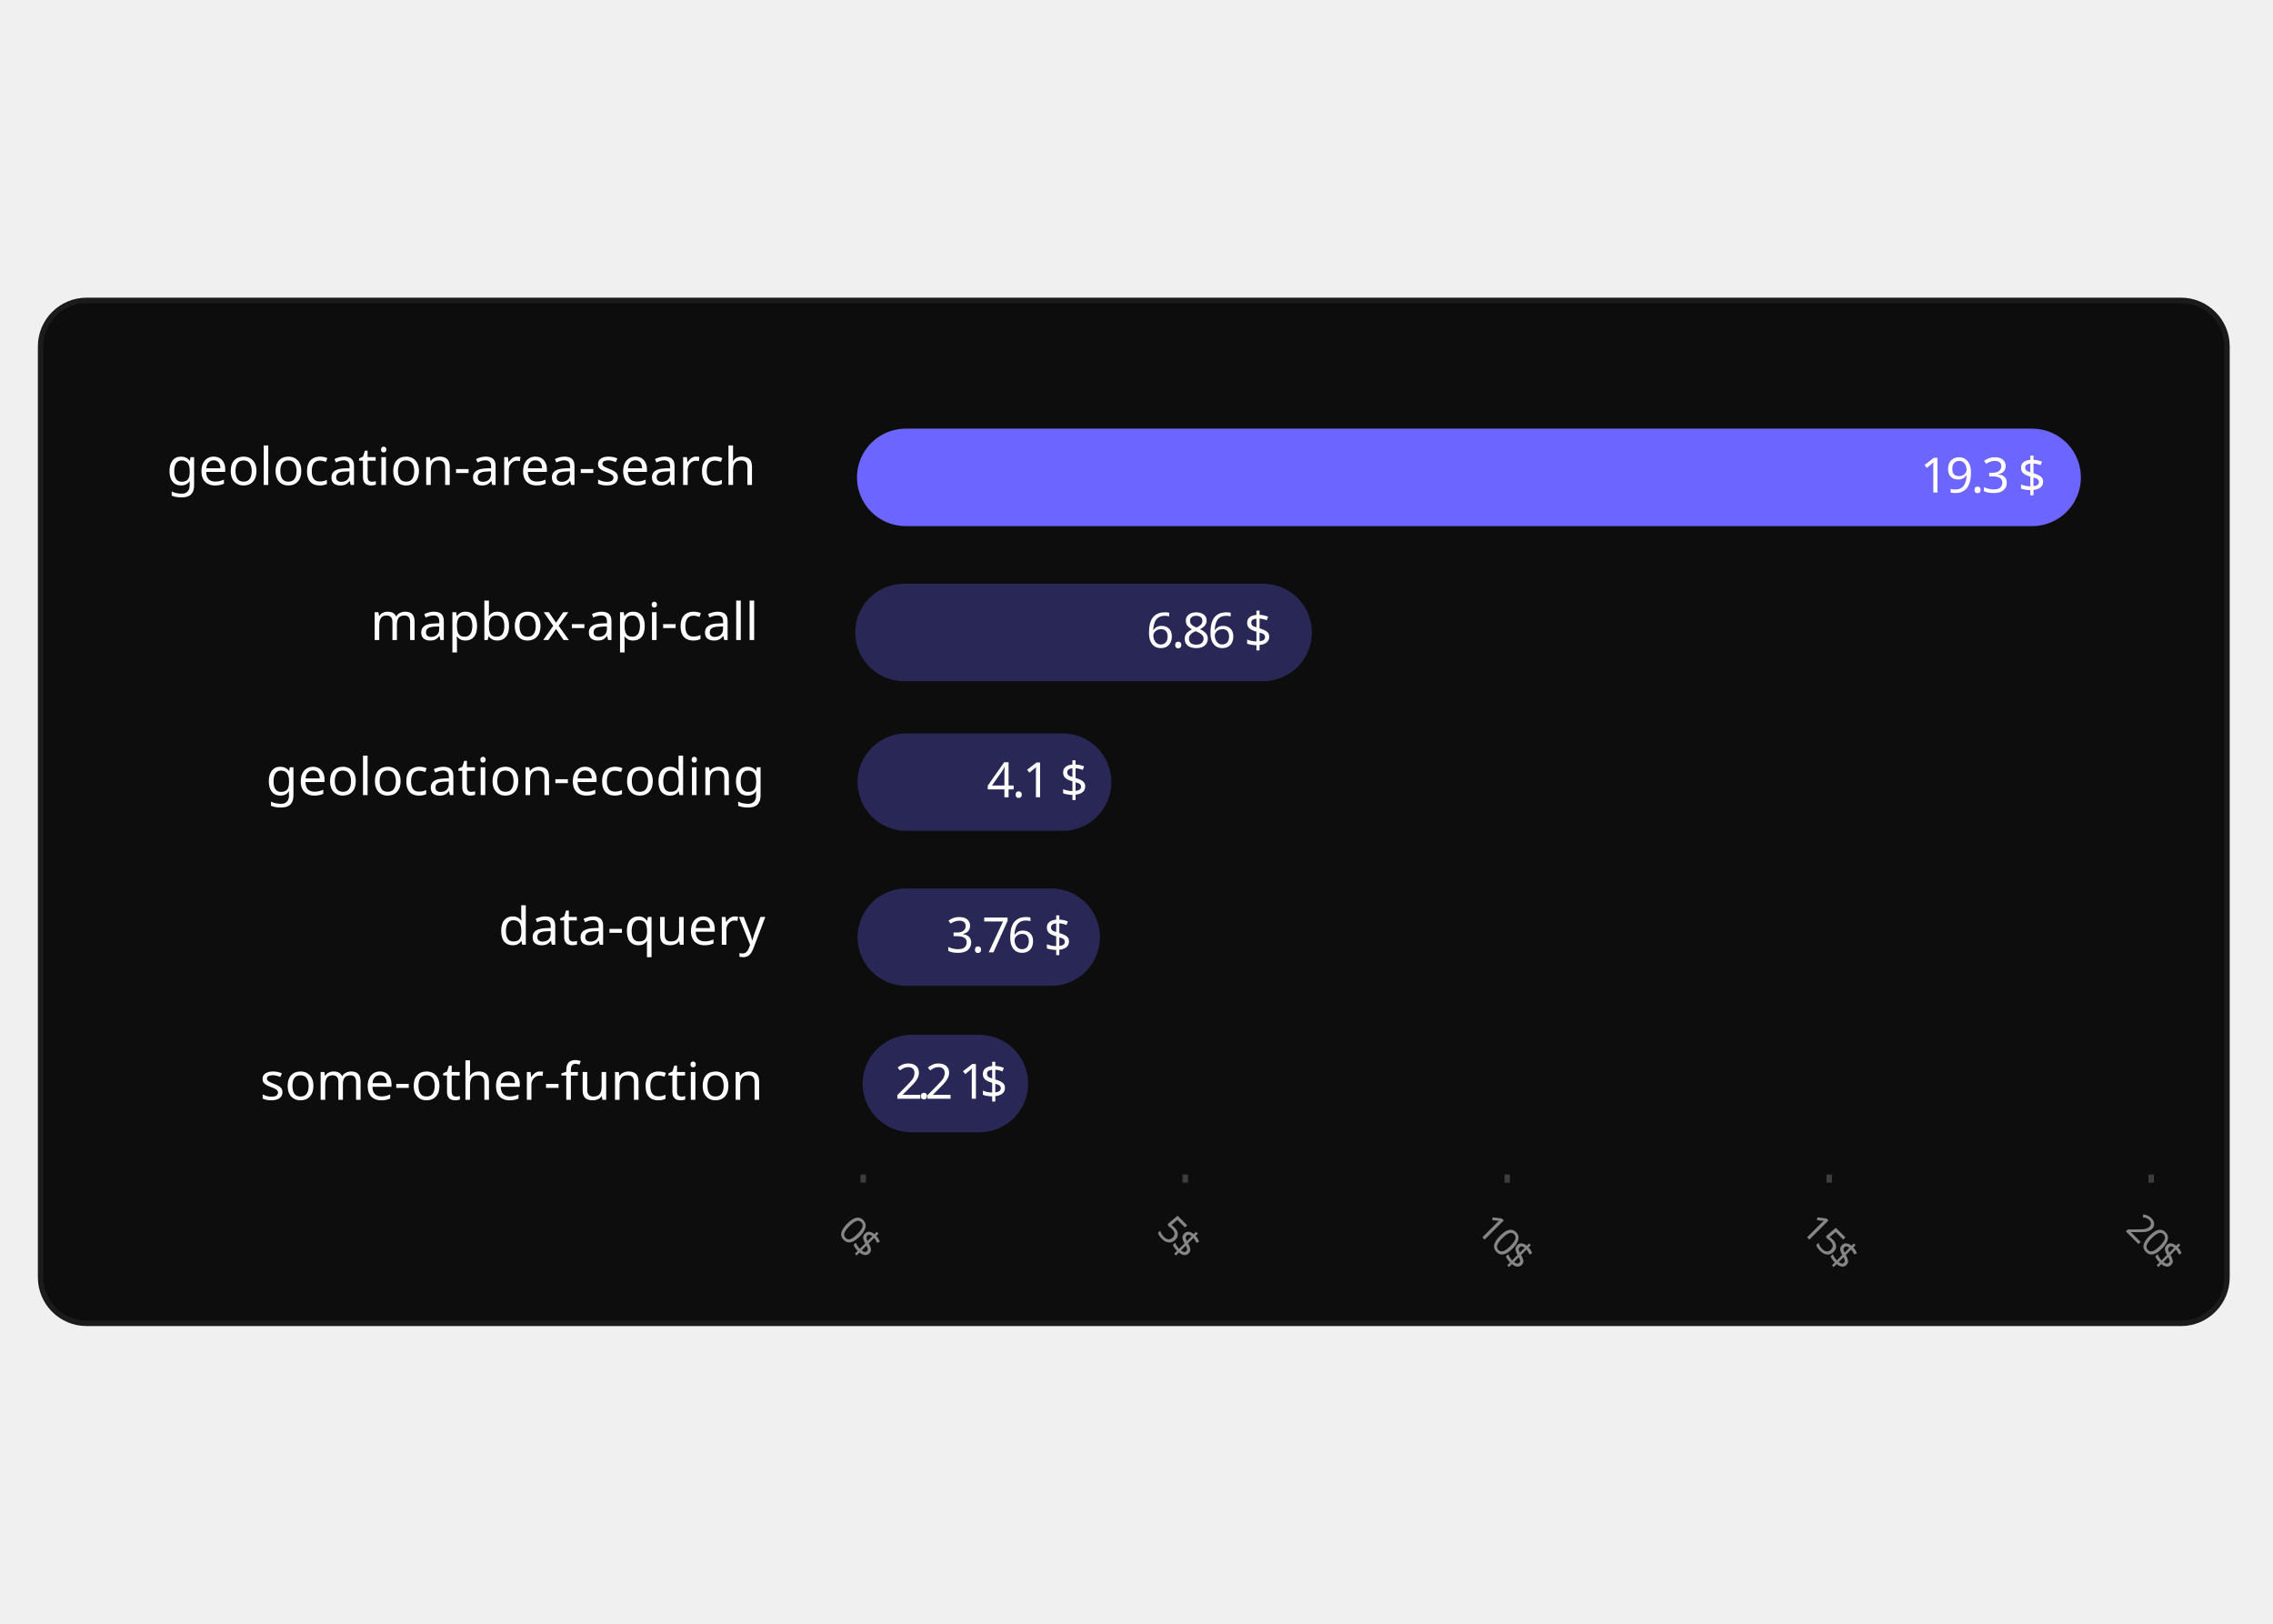
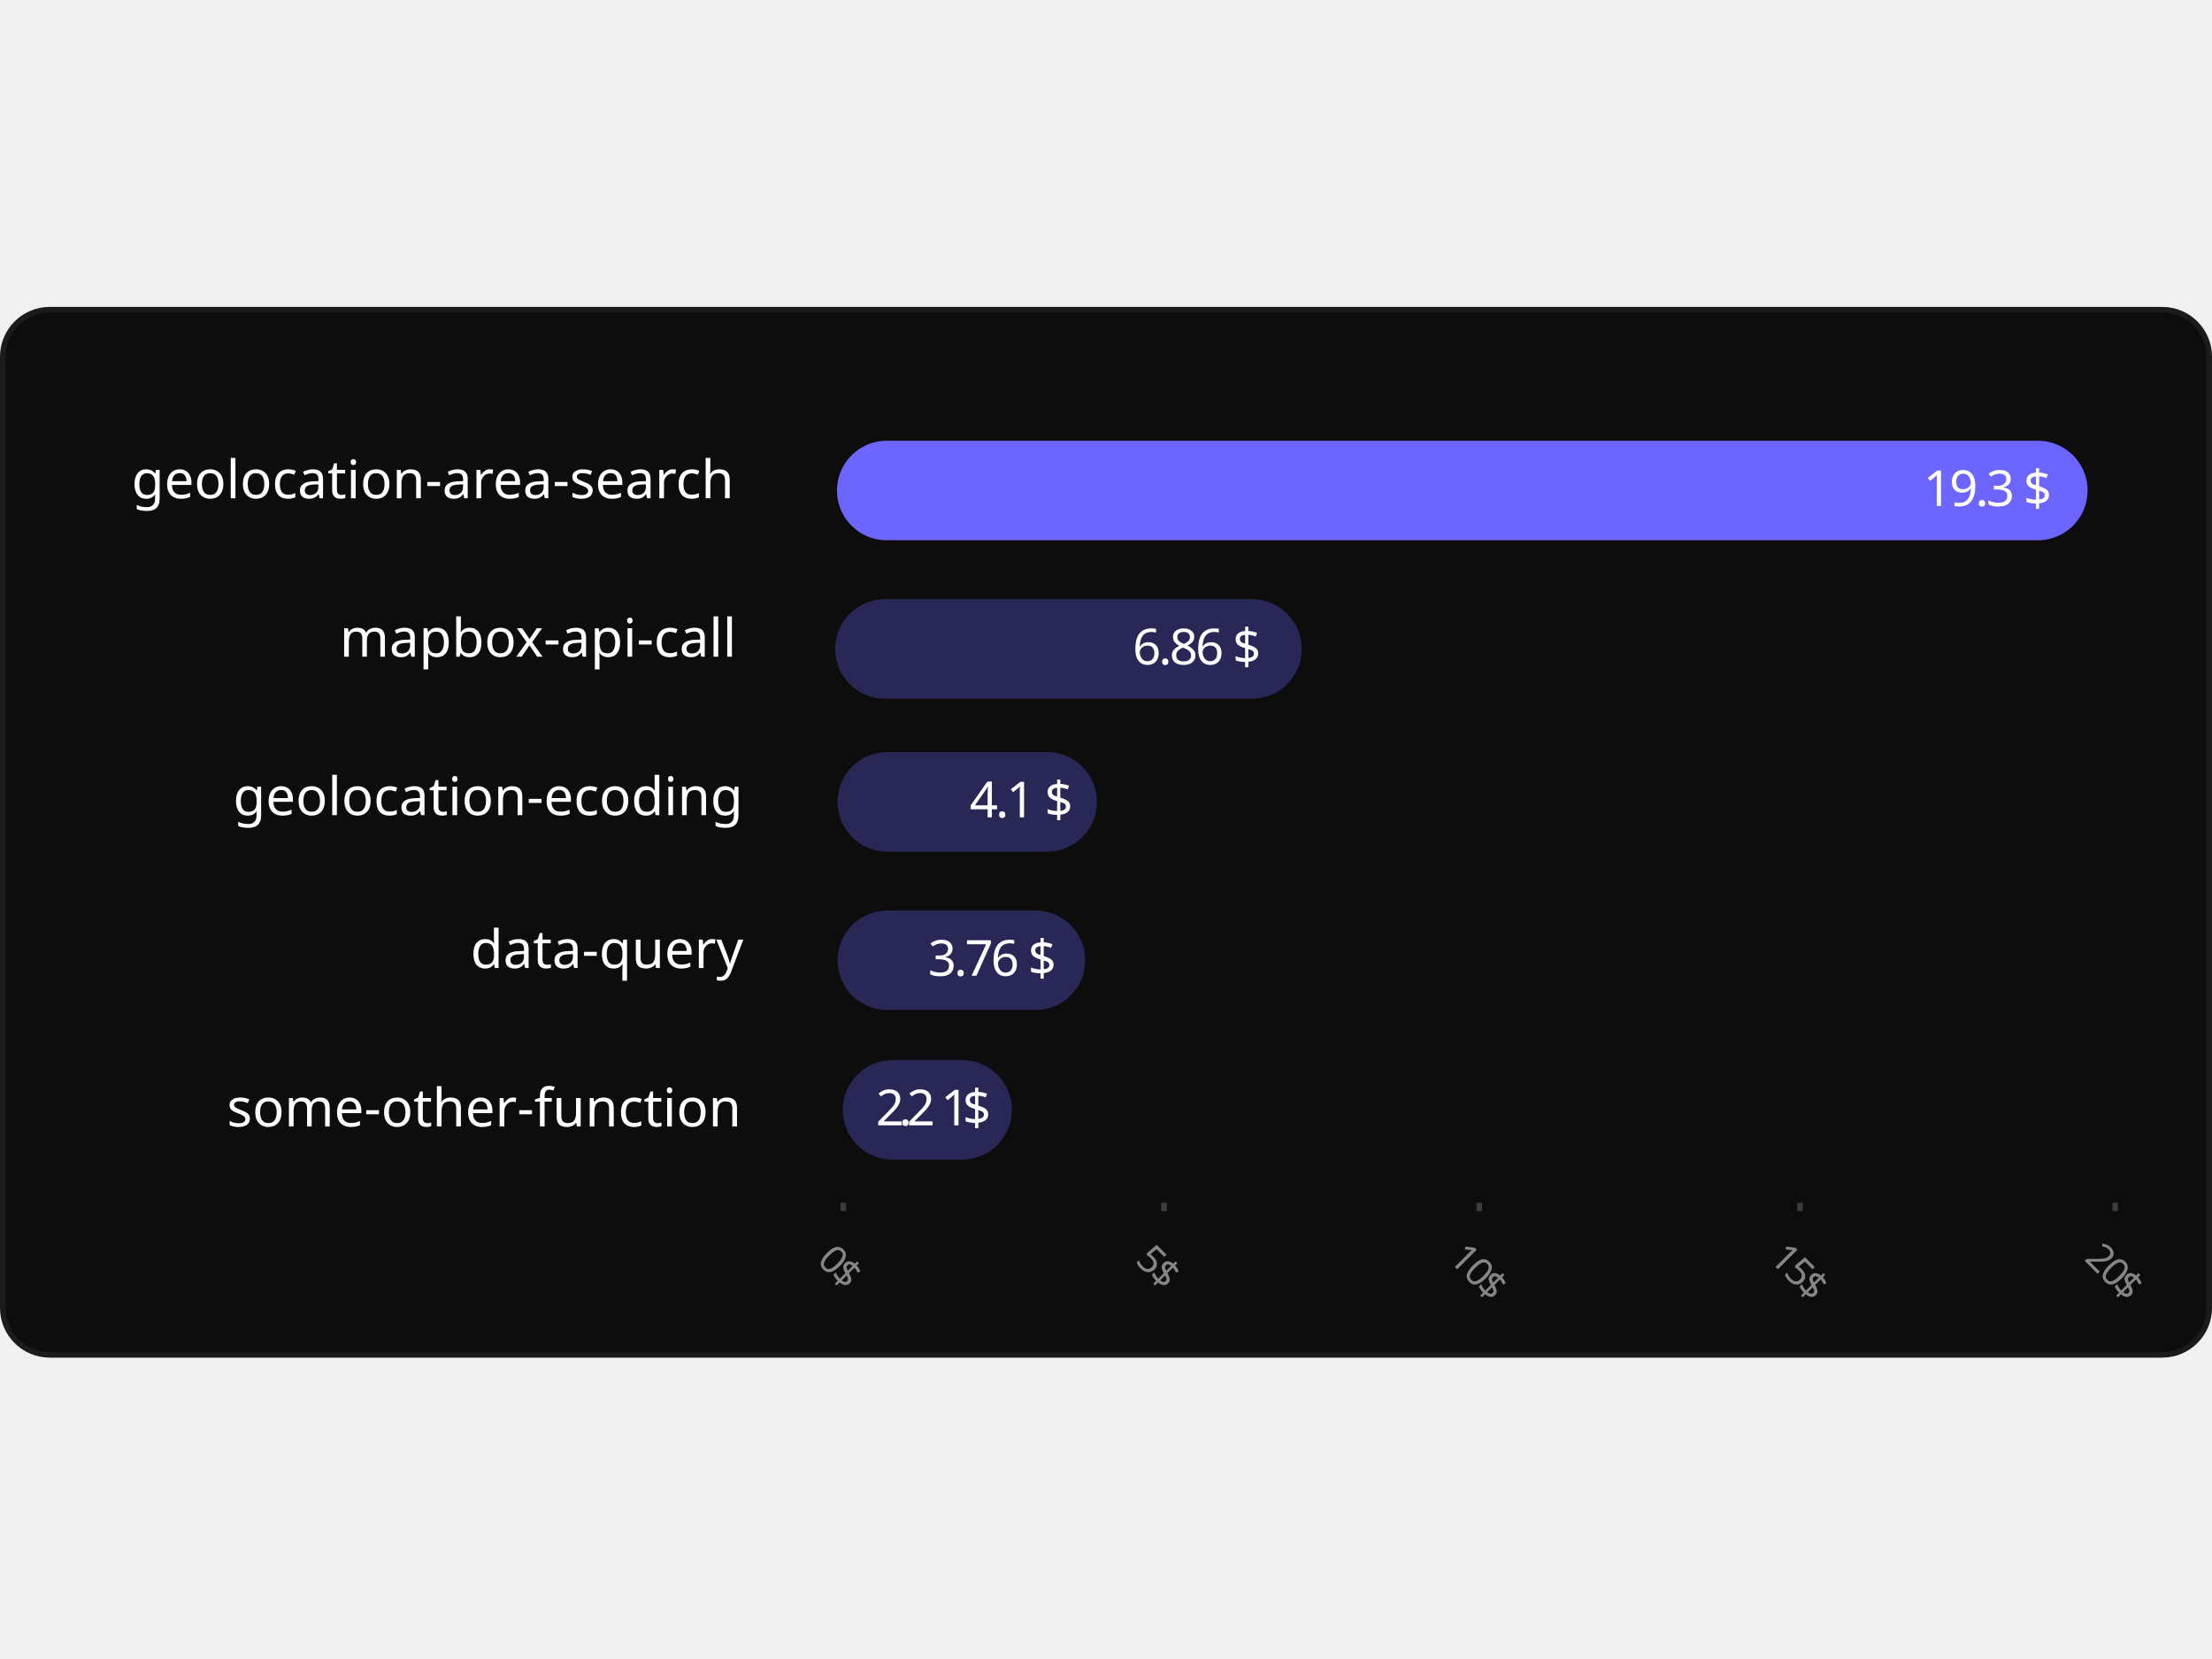
- <svg xmlns="http://www.w3.org/2000/svg" viewBox="0 0 420 300">
+ <svg xmlns="http://www.w3.org/2000/svg" viewBox="0 0 400 300">
  <defs>
    <style>.a,.d,.e,.f,.j{fill:none;}.b{clip-path:url(#a);}.c{fill:#0d0d0d;}.d,.e{stroke:#fff;}.d,.e,.f,.j{stroke-miterlimit:10;}.d{stroke-width:2px;opacity:0.06;}.e{stroke-linecap:square;opacity:0.2;}.f,.j{stroke:#6c65ff;stroke-linecap:round;stroke-width:18px;}.g{font-size:9.6px;font-family:SFUIText-Regular, SF UI Text;}.g,.h,.k,.m{fill:#fff;}.h,.k{font-size:9px;}.h,.k,.m{font-family:OperatorMono-Book, Operator Mono;}.i{letter-spacing:-0.05em;}.j{opacity:0.3;}.k{letter-spacing:-0.11em;}.l{letter-spacing:0em;}.m{opacity:0.5;font-size:7px;}.n{letter-spacing:-0.05em;}</style>
    <clipPath id="a">
-       <rect class="a" x="7" y="55" width="405" height="190" rx="9" />
+       <rect class="a" y="55.5" width="400" height="190" rx="9" />
    </clipPath>
  </defs>
  <g class="b">
-     <rect class="c" x="7" y="55" width="405" height="190" rx="9" />
+     <rect class="c" y="55.5" width="400" height="190" rx="9" />
  </g>
  <g class="b">
-     <rect class="d" x="7" y="55" width="405" height="190" rx="9" />
+     <rect class="d" y="55.5" width="400" height="190" rx="9" />
  </g>
-   <line class="e" x1="159.5" y1="217.5" x2="159.5" y2="218" />
-   <line class="e" x1="219" y1="217.5" x2="219" y2="218" />
-   <line class="e" x1="278.5" y1="217.5" x2="278.5" y2="218" />
-   <line class="e" x1="338" y1="217.5" x2="338" y2="218" />
-   <line class="e" x1="397.5" y1="217.5" x2="397.5" y2="218" />
-   <line class="f" x1="167.35" y1="88.2" x2="375.5" y2="88.2" />
-   <text class="g" transform="translate(30.79 89.6)">geolocation-area-search</text>
-   <text class="h" transform="translate(354.81 91)">
+   <line class="e" x1="152.5" y1="218" x2="152.5" y2="218.5" />
+   <line class="e" x1="210.5" y1="218" x2="210.5" y2="218.5" />
+   <line class="e" x1="267.5" y1="218" x2="267.5" y2="218.5" />
+   <line class="e" x1="325.5" y1="218" x2="325.5" y2="218.5" />
+   <line class="e" x1="382.5" y1="218" x2="382.5" y2="218.5" />
+   <line class="f" x1="160.35" y1="88.7" x2="368.5" y2="88.7" />
+   <text class="g" transform="translate(23.79 90.1)">geolocation-area-search</text>
+   <text class="h" transform="translate(347.81 91.5)">
    <tspan class="i">19.3</tspan>
    <tspan x="18.07" y="0">$</tspan>
  </text>
-   <text class="g" transform="translate(49.14 146.9)">geolocation-ecoding</text>
-   <line class="j" x1="167.46" y1="144.5" x2="196.35" y2="144.5" />
-   <text class="h" transform="translate(182.33 147.3)">
+   <text class="g" transform="translate(42.14 147.4)">geolocation-ecoding</text>
+   <line class="j" x1="160.46" y1="145" x2="189.35" y2="145" />
+   <text class="h" transform="translate(175.33 147.8)">
    <tspan class="i">4.1</tspan>
    <tspan x="13.55" y="0">$</tspan>
  </text>
-   <text class="g" transform="translate(92.08 174.55)">data-query</text>
-   <line class="j" x1="167.46" y1="173.15" x2="194.24" y2="173.15" />
-   <text class="h" transform="translate(174.81 175.95)">
+   <text class="g" transform="translate(85.08 175.05)">data-query</text>
+   <line class="j" x1="160.46" y1="173.65" x2="187.24" y2="173.65" />
+   <text class="h" transform="translate(167.81 176.45)">
    <tspan class="i">3.76</tspan>
    <tspan x="18.07" y="0">$</tspan>
  </text>
-   <text class="g" transform="translate(48.03 203.2)">some-other-function</text>
-   <line class="j" x1="168.4" y1="200.2" x2="180.97" y2="200.2" />
-   <text class="k" transform="translate(165.37 203)">2.2<tspan class="l" x="11.77" y="0">1</tspan>
+   <text class="g" transform="translate(41.03 203.7)">some-other-function</text>
+   <line class="j" x1="161.4" y1="200.7" x2="173.97" y2="200.7" />
+   <text class="k" transform="translate(158.37 203.5)">2.2<tspan class="l" x="11.77" y="0">1</tspan>
  </text>
-   <text class="h" transform="translate(181.05 203)">$</text>
-   <text class="g" transform="translate(68.42 118.25)">mapbox-api-call</text>
-   <line class="j" x1="167.03" y1="116.85" x2="233.4" y2="116.85" />
-   <text class="h" transform="translate(211.81 119.65)">
+   <text class="h" transform="translate(174.05 203.5)">$</text>
+   <text class="g" transform="translate(61.42 118.75)">mapbox-api-call</text>
+   <line class="j" x1="160.03" y1="117.35" x2="226.4" y2="117.35" />
+   <text class="h" transform="translate(204.81 120.15)">
    <tspan class="i">6.86</tspan>
    <tspan x="18.07" y="0">$</tspan>
  </text>
-   <text class="m" transform="translate(154.52 227.62) rotate(45)">
+   <text class="m" transform="translate(147.52 228.12) rotate(45)">
    <tspan class="n">0</tspan>
    <tspan x="3.51" y="0">$</tspan>
  </text>
-   <text class="m" transform="translate(213.52 227.62) rotate(45)">
+   <text class="m" transform="translate(205.1 228.12) rotate(45)">
    <tspan class="n">5</tspan>
    <tspan x="3.51" y="0">$</tspan>
  </text>
-   <text class="m" transform="translate(272.57 227.27) rotate(45)">
+   <text class="m" transform="translate(261.74 227.77) rotate(45)">
    <tspan class="n">10</tspan>
    <tspan x="7.03" y="0">$</tspan>
  </text>
-   <text class="m" transform="translate(332.57 227.27) rotate(45)">
+   <text class="m" transform="translate(319.74 227.77) rotate(45)">
    <tspan class="n">15</tspan>
    <tspan x="7.03" y="0">$</tspan>
  </text>
-   <text class="m" transform="translate(392.57 227.27) rotate(45)">
+   <text class="m" transform="translate(376.74 227.77) rotate(45)">
    <tspan class="n">20</tspan>
    <tspan x="7.03" y="0">$</tspan>
  </text>
</svg>
